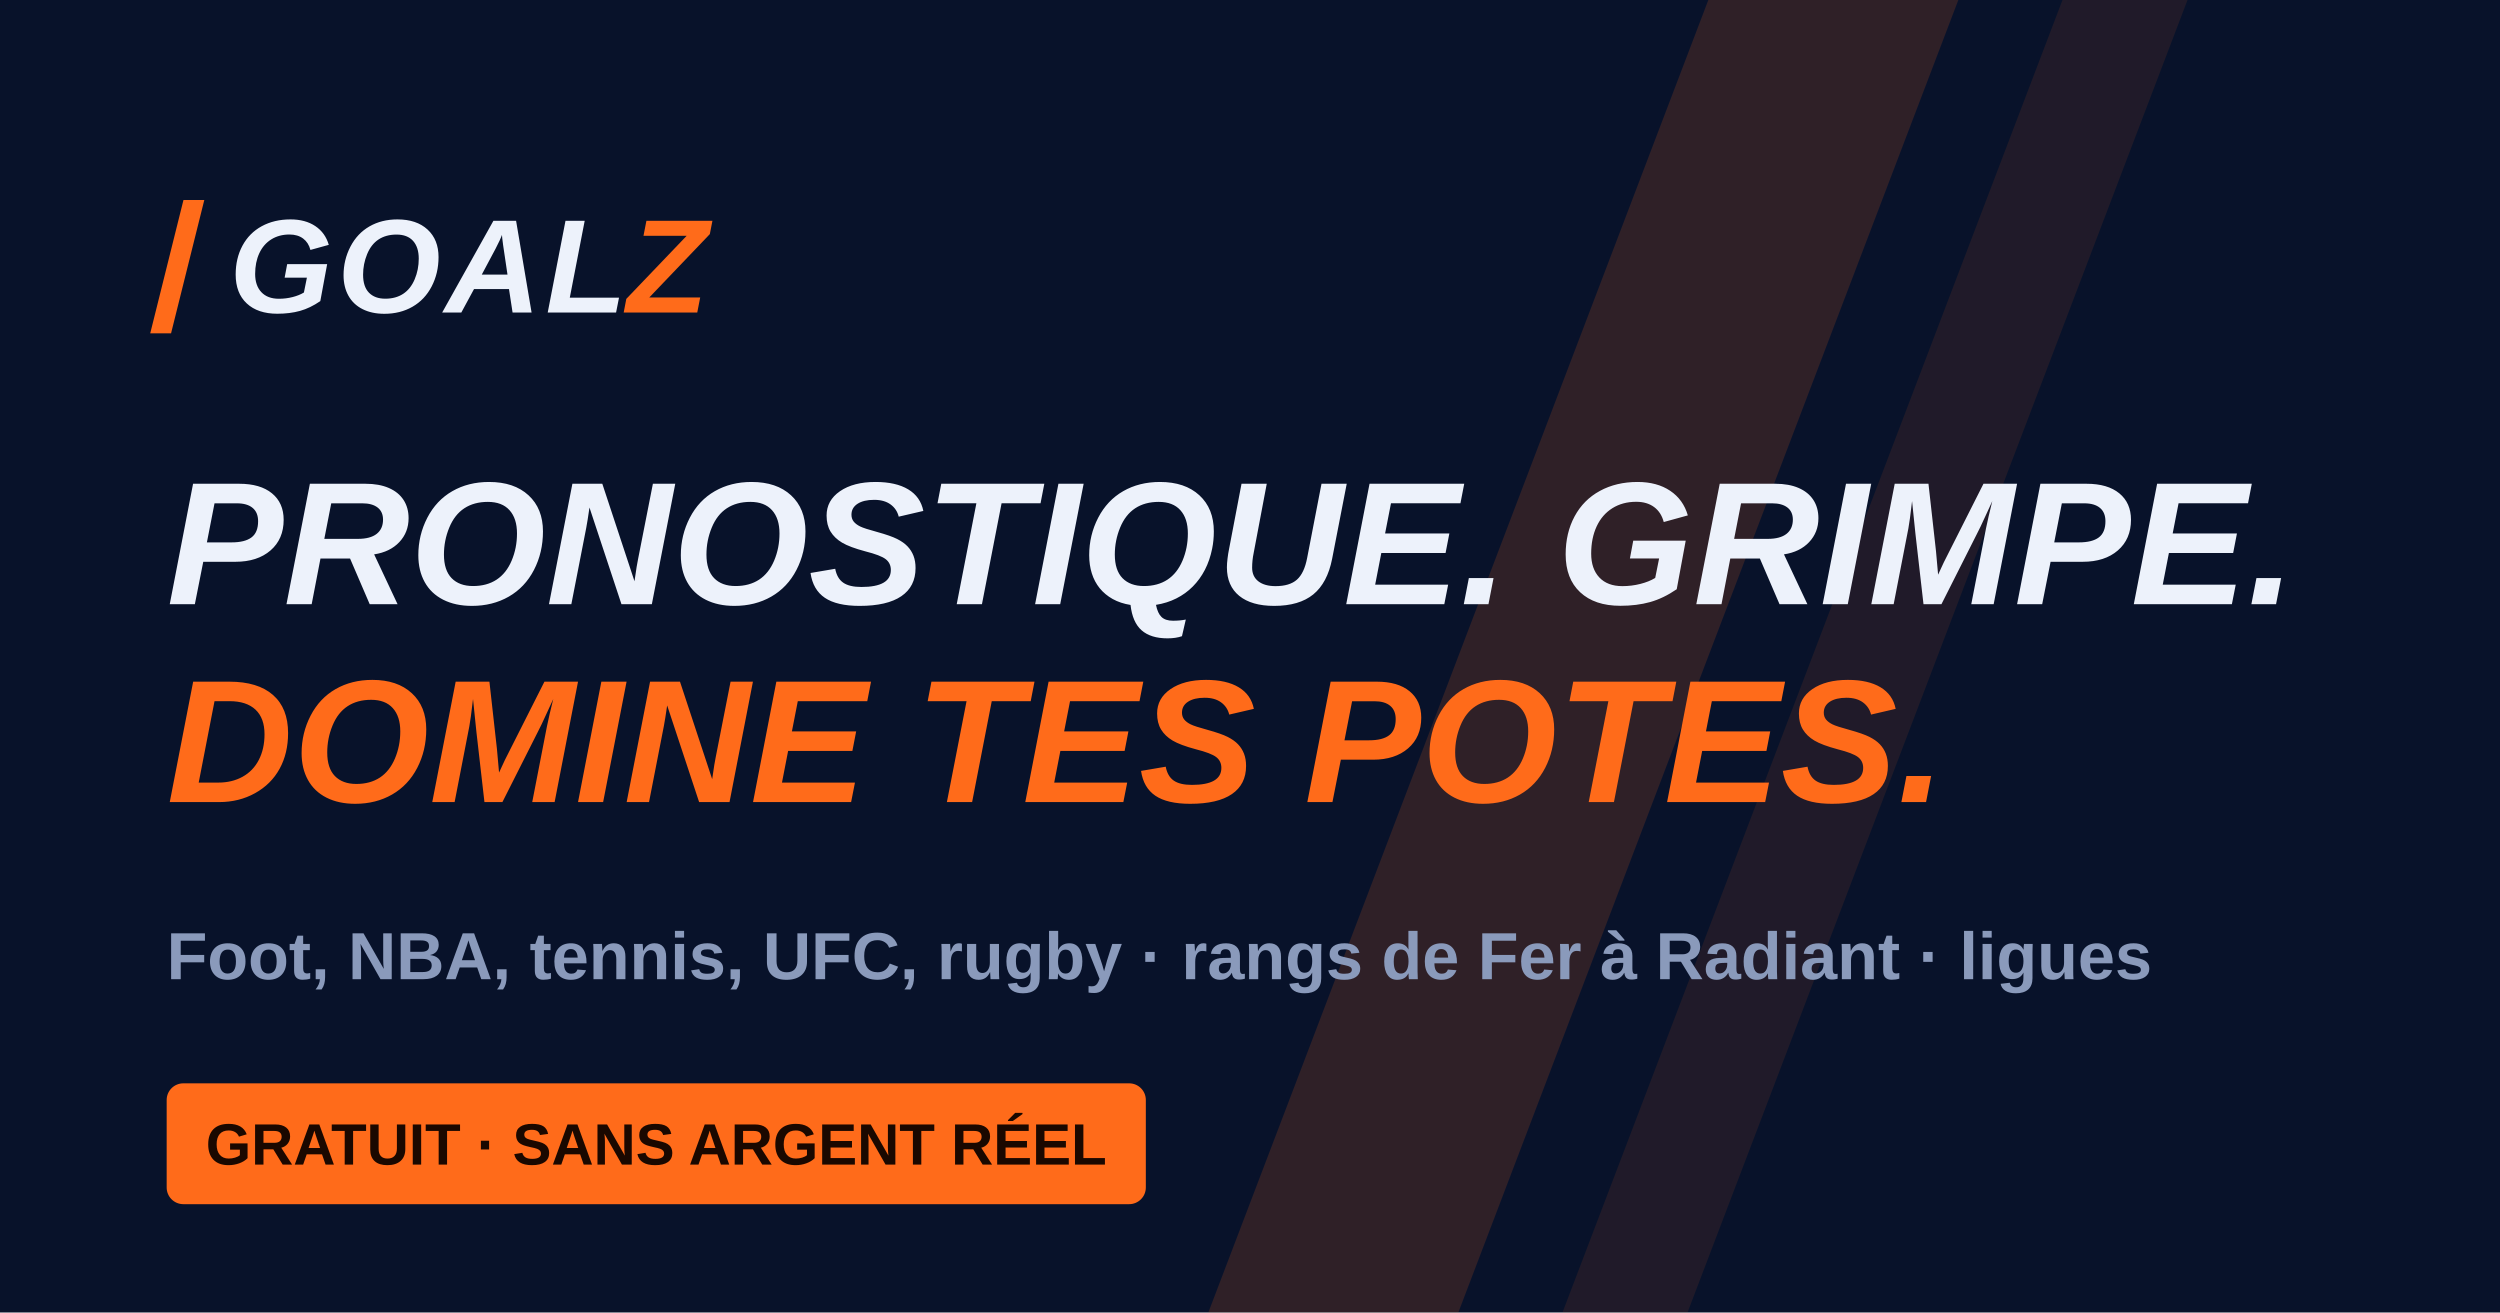
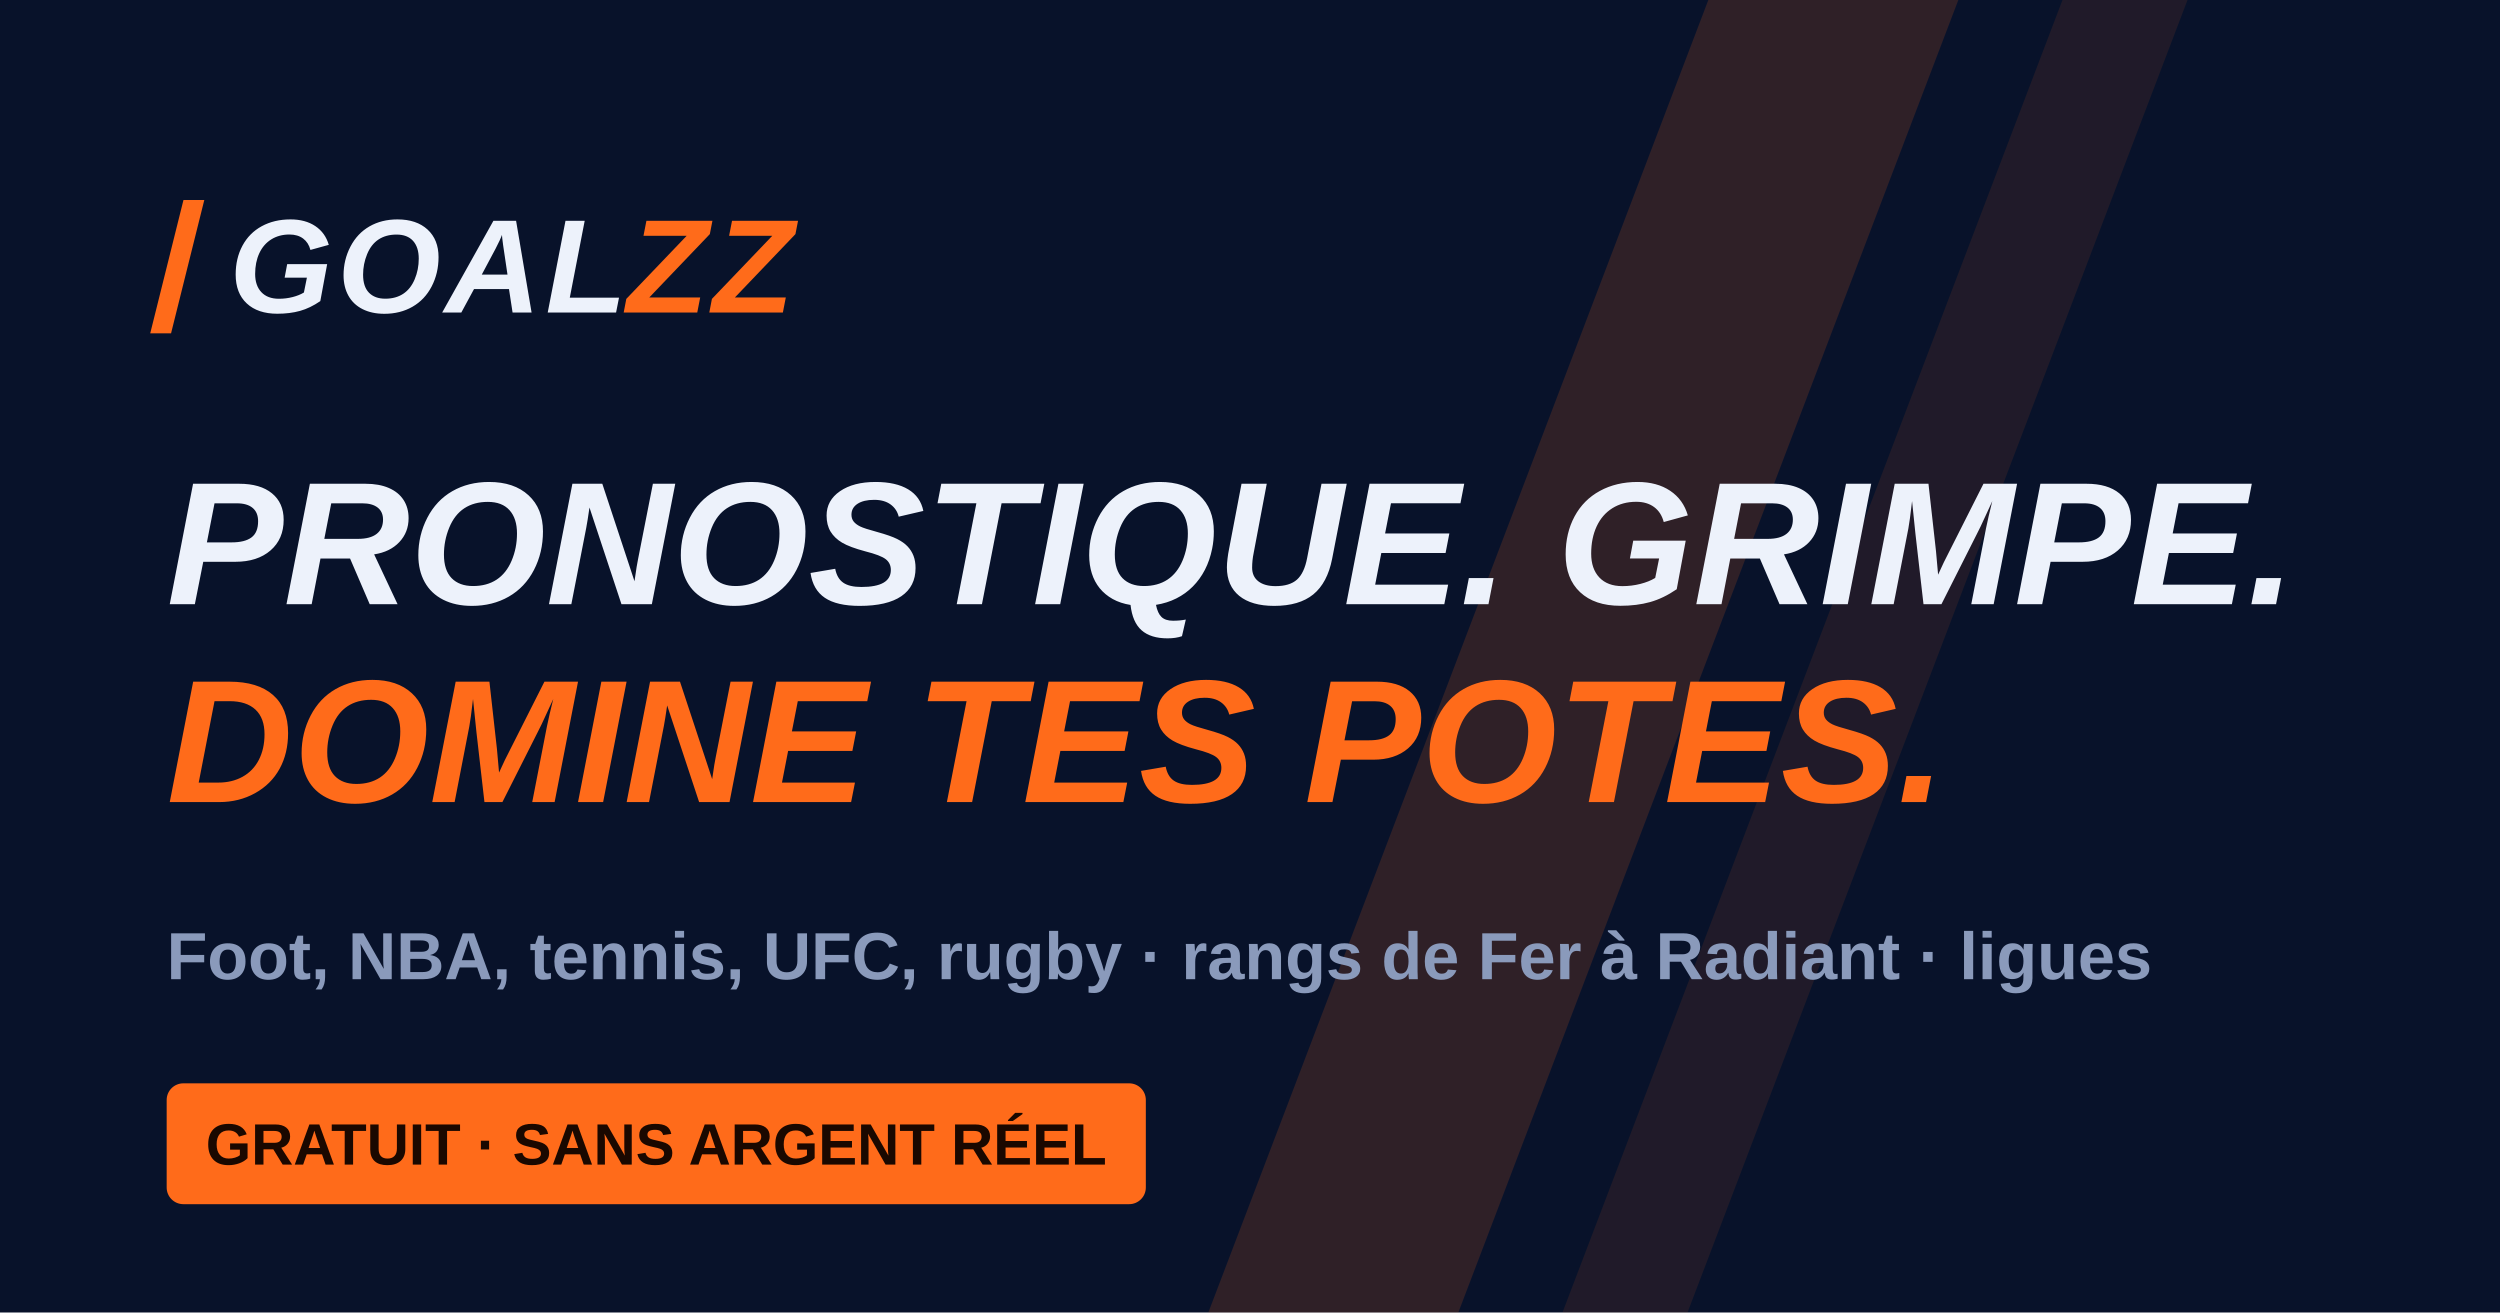
<svg xmlns="http://www.w3.org/2000/svg" viewBox="0 0 1200 630" width="1200" height="630">
  <rect width="1200" height="630" fill="#08122a" />
  <path d="M820 0h120L700 630H580z" fill="#ff6b1a" opacity=".16" />
  <path d="M990 0h60L810 630h-60z" fill="#ff6b1a" opacity=".1" />
  <rect x="112" y="96" width="10" height="64" fill="#ff6b1a" transform="skewX(-14)" />
-   <text x="110" y="150" font-family="Helvetica Neue, Arial, sans-serif" font-weight="900" font-style="italic" font-size="64" fill="#edf2fb" letter-spacing="2">GOAL<tspan fill="#ff6b1a">Z</tspan>
+   <text x="110" y="150" font-family="Helvetica Neue, Arial, sans-serif" font-weight="900" font-style="italic" font-size="64" fill="#edf2fb" letter-spacing="2">GOAL<tspan fill="#ff6b1a">ZZ</tspan>
  </text>
  <text x="80" y="290" font-family="Helvetica Neue, Arial, sans-serif" font-weight="900" font-style="italic" font-size="84" fill="#edf2fb">PRONOSTIQUE. GRIMPE.</text>
  <text x="80" y="385" font-family="Helvetica Neue, Arial, sans-serif" font-weight="900" font-style="italic" font-size="84" fill="#ff6b1a">DOMINE TES POTES.</text>
  <text x="80" y="470" font-family="Helvetica Neue, Arial, sans-serif" font-weight="600" font-size="32" fill="#8a9abb">Foot, NBA, tennis, UFC, rugby · rangs de Fer à Radiant · ligues</text>
  <rect x="80" y="520" width="470" height="58" rx="8" fill="#ff6b1a" />
  <text x="315" y="559" text-anchor="middle" font-family="Helvetica Neue, Arial, sans-serif" font-weight="800" font-size="28" fill="#1a0800">GRATUIT · SANS ARGENT RÉEL</text>
</svg>
